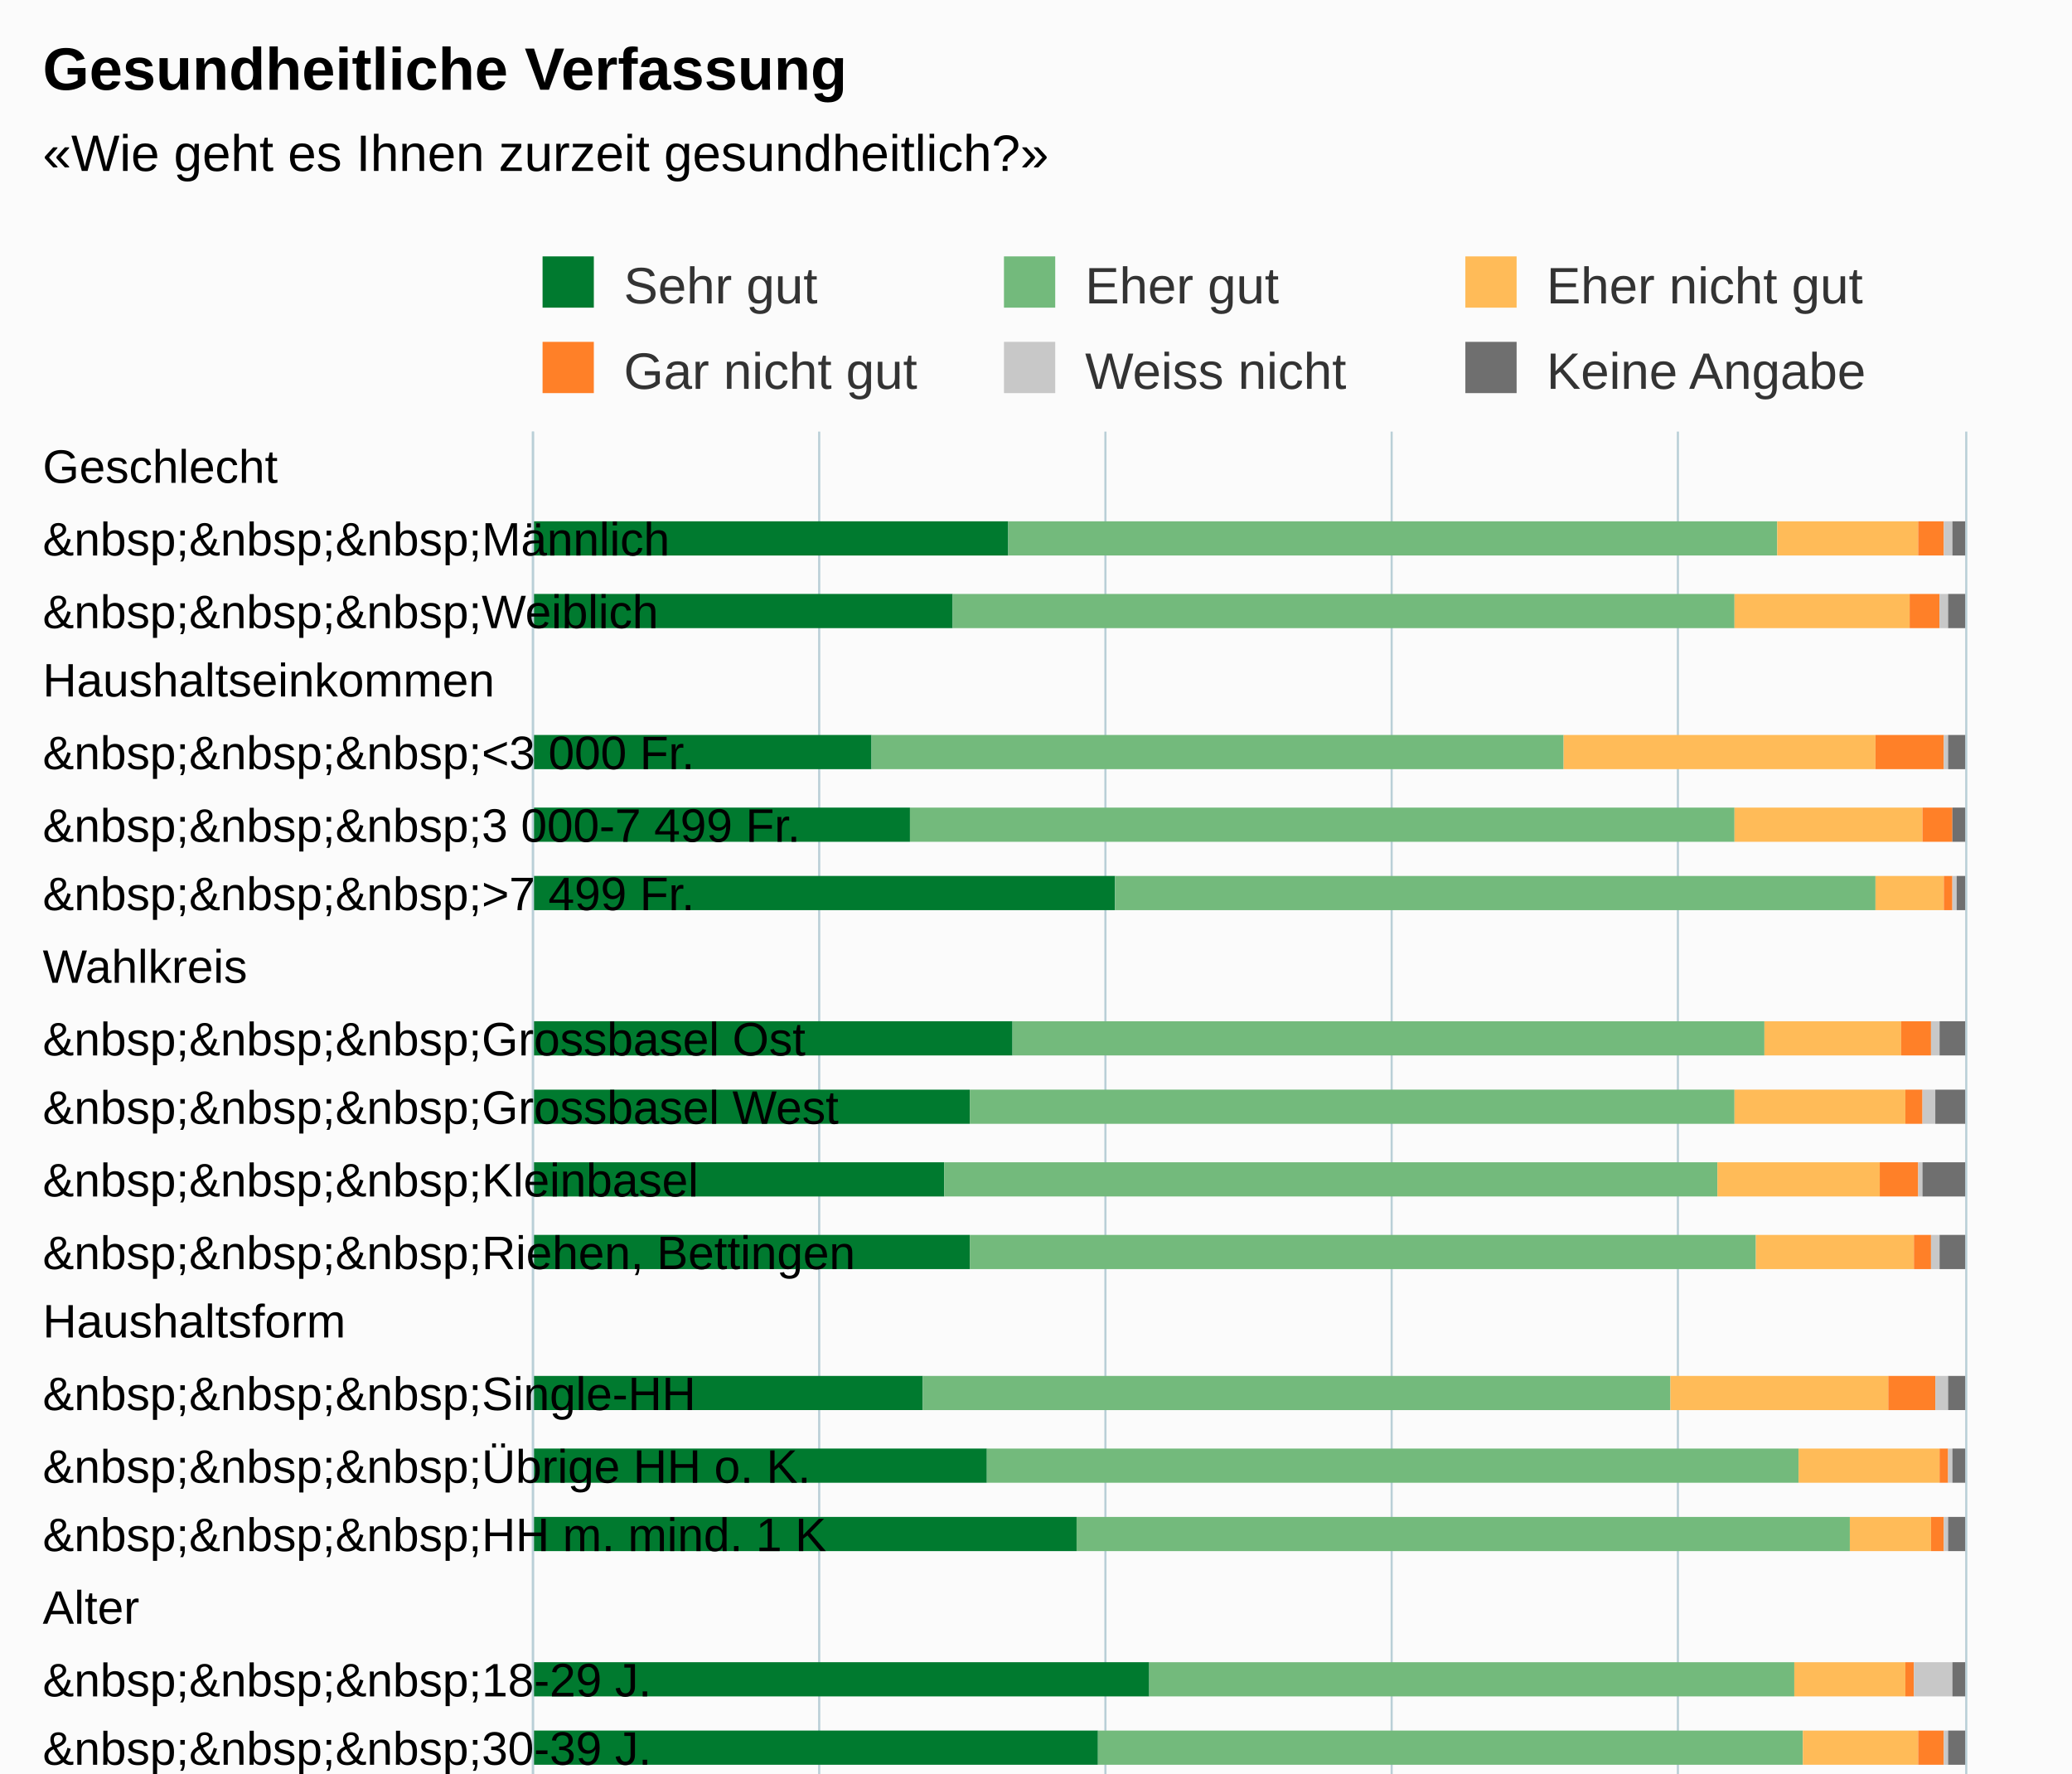
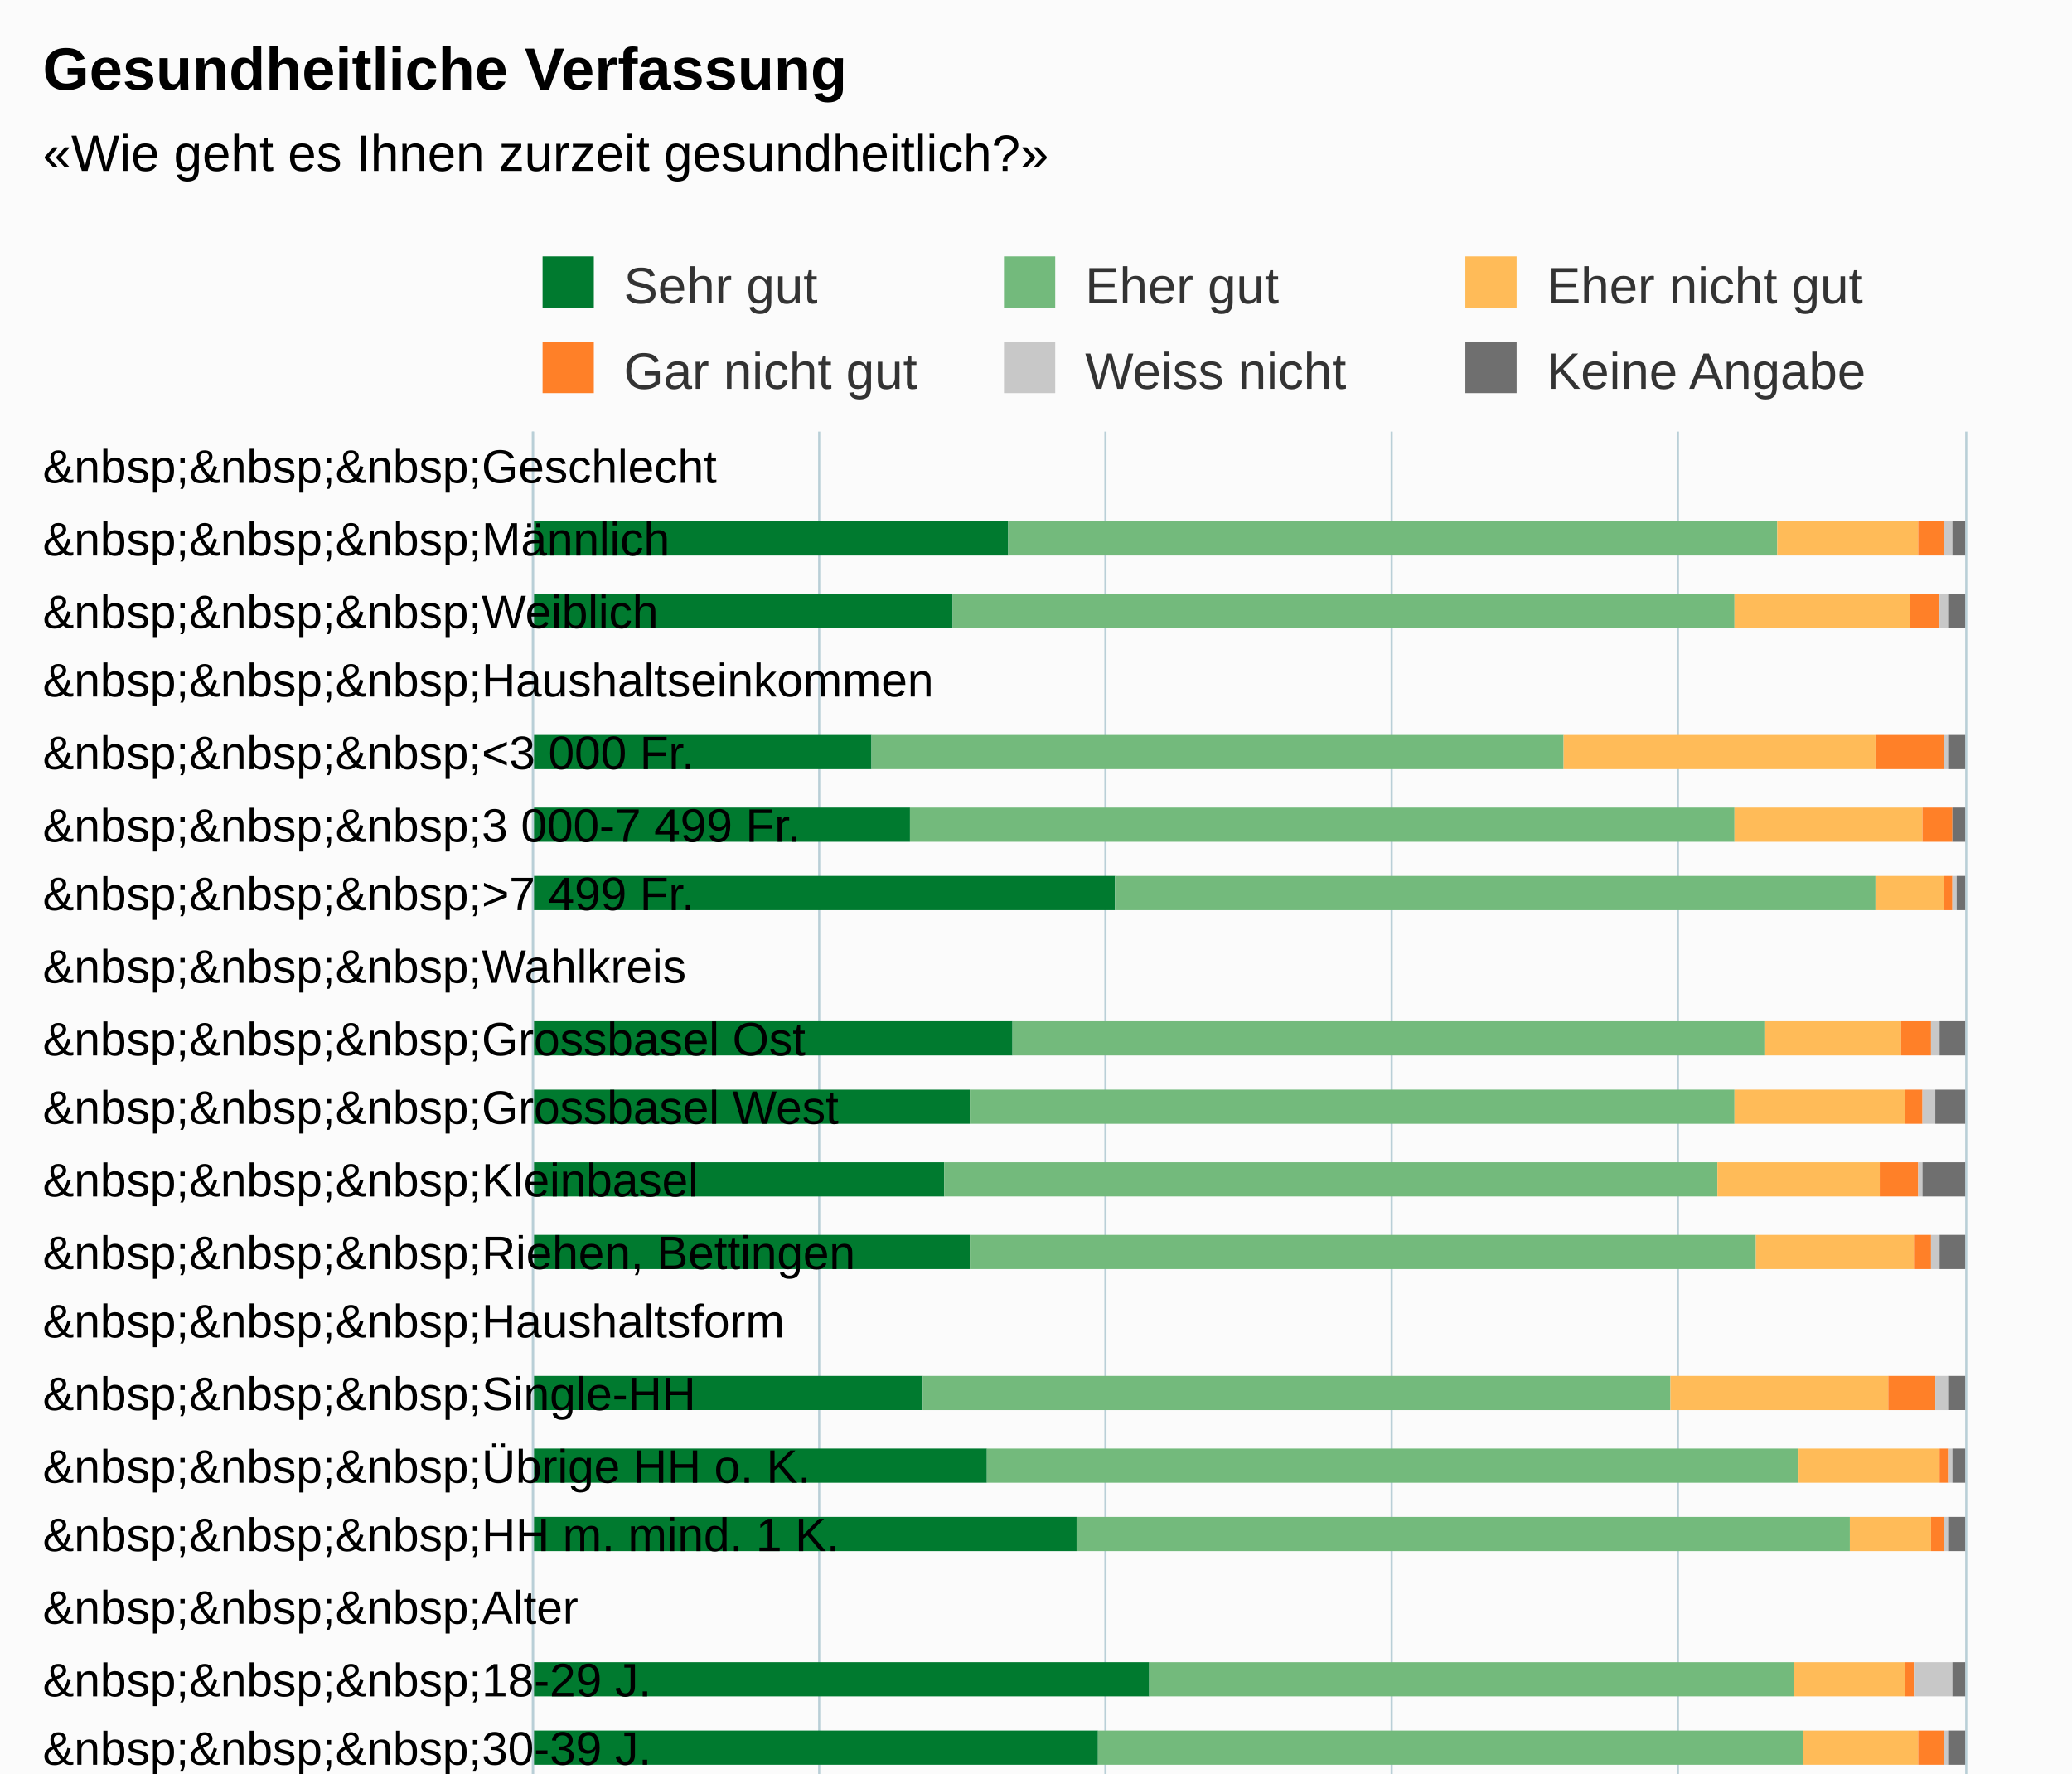
<svg xmlns="http://www.w3.org/2000/svg" version="1.1" class="highcharts-root" style="font-family:Arial;font-size:12px;" viewBox="0 0 485 415">
  <defs>
-     <clipPath id="highcharts-swom8q6-6">
+     <clipPath id="highcharts-v8vtbz7-6">
      <rect x="0" y="0" width="550" height="335" fill="none" />
    </clipPath>
-     <clipPath id="highcharts-swom8q6-7">
+     <clipPath id="highcharts-v8vtbz7-7">
      <rect x="0" y="0" width="550" height="335" fill="none" />
    </clipPath>
  </defs>
  <rect fill="#fbfbfb" class="highcharts-background" x="0" y="0" width="485" height="713" rx="0" ry="0" />
  <rect fill="none" class="highcharts-plot-background" x="125" y="101" width="335" height="550" />
  <g class="highcharts-pane-group" data-z-index="0" />
  <g class="highcharts-grid highcharts-xaxis-grid " data-z-index="1">
    <path fill="none" data-z-index="1" class="highcharts-grid-line" d="M 125 118.5 L 460 118.5" opacity="1" />
    <path fill="none" data-z-index="1" class="highcharts-grid-line" d="M 125 134.5 L 460 134.5" opacity="1" />
    <path fill="none" data-z-index="1" class="highcharts-grid-line" d="M 125 151.5 L 460 151.5" opacity="1" />
    <path fill="none" data-z-index="1" class="highcharts-grid-line" d="M 125 168.5 L 460 168.5" opacity="1" />
    <path fill="none" data-z-index="1" class="highcharts-grid-line" d="M 125 184.5 L 460 184.5" opacity="1" />
    <path fill="none" data-z-index="1" class="highcharts-grid-line" d="M 125 201.5 L 460 201.5" opacity="1" />
    <path fill="none" data-z-index="1" class="highcharts-grid-line" d="M 125 218.5 L 460 218.5" opacity="1" />
    <path fill="none" data-z-index="1" class="highcharts-grid-line" d="M 125 234.5 L 460 234.5" opacity="1" />
    <path fill="none" data-z-index="1" class="highcharts-grid-line" d="M 125 251.5 L 460 251.5" opacity="1" />
    <path fill="none" data-z-index="1" class="highcharts-grid-line" d="M 125 268.5 L 460 268.5" opacity="1" />
    <path fill="none" data-z-index="1" class="highcharts-grid-line" d="M 125 284.5 L 460 284.5" opacity="1" />
    <path fill="none" data-z-index="1" class="highcharts-grid-line" d="M 125 301.5 L 460 301.5" opacity="1" />
    <path fill="none" data-z-index="1" class="highcharts-grid-line" d="M 125 318.5 L 460 318.5" opacity="1" />
    <path fill="none" data-z-index="1" class="highcharts-grid-line" d="M 125 334.5 L 460 334.5" opacity="1" />
    <path fill="none" data-z-index="1" class="highcharts-grid-line" d="M 125 351.5 L 460 351.5" opacity="1" />
    <path fill="none" data-z-index="1" class="highcharts-grid-line" d="M 125 368.5 L 460 368.5" opacity="1" />
    <path fill="none" data-z-index="1" class="highcharts-grid-line" d="M 125 384.5 L 460 384.5" opacity="1" />
    <path fill="none" data-z-index="1" class="highcharts-grid-line" d="M 125 401.5 L 460 401.5" opacity="1" />
    <path fill="none" data-z-index="1" class="highcharts-grid-line" d="M 125 418.5 L 460 418.5" opacity="1" />
    <path fill="none" data-z-index="1" class="highcharts-grid-line" d="M 125 434.5 L 460 434.5" opacity="1" />
    <path fill="none" data-z-index="1" class="highcharts-grid-line" d="M 125 451.5 L 460 451.5" opacity="1" />
    <path fill="none" data-z-index="1" class="highcharts-grid-line" d="M 125 468.5 L 460 468.5" opacity="1" />
    <path fill="none" data-z-index="1" class="highcharts-grid-line" d="M 125 484.5 L 460 484.5" opacity="1" />
    <path fill="none" data-z-index="1" class="highcharts-grid-line" d="M 125 501.5 L 460 501.5" opacity="1" />
    <path fill="none" data-z-index="1" class="highcharts-grid-line" d="M 125 518.5 L 460 518.5" opacity="1" />
    <path fill="none" data-z-index="1" class="highcharts-grid-line" d="M 125 534.5 L 460 534.5" opacity="1" />
    <path fill="none" data-z-index="1" class="highcharts-grid-line" d="M 125 551.5 L 460 551.5" opacity="1" />
    <path fill="none" data-z-index="1" class="highcharts-grid-line" d="M 125 568.5 L 460 568.5" opacity="1" />
    <path fill="none" data-z-index="1" class="highcharts-grid-line" d="M 125 584.5 L 460 584.5" opacity="1" />
    <path fill="none" data-z-index="1" class="highcharts-grid-line" d="M 125 601.5 L 460 601.5" opacity="1" />
    <path fill="none" data-z-index="1" class="highcharts-grid-line" d="M 125 618.5 L 460 618.5" opacity="1" />
    <path fill="none" data-z-index="1" class="highcharts-grid-line" d="M 125 634.5 L 460 634.5" opacity="1" />
    <path fill="none" data-z-index="1" class="highcharts-grid-line" d="M 125 651.5 L 460 651.5" opacity="1" />
    <path fill="none" data-z-index="1" class="highcharts-grid-line" d="M 125 101.5 L 460 101.5" opacity="1" />
  </g>
  <g class="highcharts-grid highcharts-yaxis-grid " data-z-index="1">
    <path fill="none" stroke="#B9CFD7" stroke-width="0.5" data-z-index="1" class="highcharts-grid-line" d="M 124.75 101 L 124.75 651" opacity="1" />
    <path fill="none" stroke="#B9CFD7" stroke-width="0.5" data-z-index="1" class="highcharts-grid-line" d="M 191.75 101 L 191.75 651" opacity="1" />
    <path fill="none" stroke="#B9CFD7" stroke-width="0.5" data-z-index="1" class="highcharts-grid-line" d="M 258.75 101 L 258.75 651" opacity="1" />
    <path fill="none" stroke="#B9CFD7" stroke-width="0.5" data-z-index="1" class="highcharts-grid-line" d="M 325.75 101 L 325.75 651" opacity="1" />
    <path fill="none" stroke="#B9CFD7" stroke-width="0.5" data-z-index="1" class="highcharts-grid-line" d="M 392.75 101 L 392.75 651" opacity="1" />
    <path fill="none" stroke="#B9CFD7" stroke-width="0.5" data-z-index="1" class="highcharts-grid-line" d="M 460.25 101 L 460.25 651" opacity="1" />
  </g>
  <rect fill="none" class="highcharts-plot-border" data-z-index="1" x="125" y="101" width="335" height="550" />
  <g class="highcharts-axis highcharts-xaxis " data-z-index="2">
    <path fill="none" class="highcharts-axis-line" stroke="#B9CFD7" stroke-width="0.5" data-z-index="7" d="M 124.75 101 L 124.75 651" />
  </g>
  <g class="highcharts-axis highcharts-yaxis " data-z-index="2">
    <path fill="none" class="highcharts-axis-line" data-z-index="7" d="M 125 651 L 460 651" />
  </g>
  <g class="highcharts-series-group" data-z-index="3">
-     <g data-z-index="0.1" class="highcharts-series highcharts-series-0 highcharts-column-series " transform="translate(460,651) rotate(90) scale(-1,1) scale(1 1)" clip-path="url(#highcharts-swom8q6-7)">
+     <g data-z-index="0.1" class="highcharts-series highcharts-series-0 highcharts-column-series " transform="translate(460,651) rotate(90) scale(-1,1) scale(1 1)" clip-path="url(#highcharts-v8vtbz7-7)">
      <rect x="521" y="224" width="8" height="112" fill="#007A2F" class="highcharts-point" />
      <rect x="504" y="237" width="8" height="99" fill="#007A2F" class="highcharts-point" />
      <rect x="471" y="256" width="8" height="80" fill="#007A2F" class="highcharts-point" />
      <rect x="454" y="247" width="8" height="89" fill="#007A2F" class="highcharts-point" />
      <rect x="438" y="199" width="8" height="137" fill="#007A2F" class="highcharts-point" />
      <rect x="404" y="223" width="8" height="113" fill="#007A2F" class="highcharts-point" />
      <rect x="388" y="233" width="8" height="103" fill="#007A2F" class="highcharts-point" />
      <rect x="371" y="239" width="8" height="97" fill="#007A2F" class="highcharts-point" />
      <rect x="354" y="233" width="8" height="103" fill="#007A2F" class="highcharts-point" />
      <rect x="321" y="244" width="8" height="92" fill="#007A2F" class="highcharts-point" />
      <rect x="304" y="229" width="8" height="107" fill="#007A2F" class="highcharts-point" />
      <rect x="288" y="208" width="8" height="128" fill="#007A2F" class="highcharts-point" />
      <rect x="254" y="191" width="8" height="145" fill="#007A2F" class="highcharts-point" />
      <rect x="238" y="203" width="8" height="133" fill="#007A2F" class="highcharts-point" />
      <rect x="221" y="203" width="8" height="133" fill="#007A2F" class="highcharts-point" />
      <rect x="204" y="230" width="8" height="106" fill="#007A2F" class="highcharts-point" />
      <rect x="188" y="236" width="8" height="100" fill="#007A2F" class="highcharts-point" />
      <rect x="171" y="273" width="8" height="63" fill="#007A2F" class="highcharts-point" />
      <rect x="138" y="234" width="8" height="102" fill="#007A2F" class="highcharts-point" />
      <rect x="121" y="224" width="8" height="112" fill="#007A2F" class="highcharts-point" />
      <rect x="88" y="200" width="8" height="136" fill="#007A2F" class="highcharts-point" />
      <rect x="71" y="184" width="8" height="152" fill="#007A2F" class="highcharts-point" />
      <rect x="54" y="199" width="8" height="137" fill="#007A2F" class="highcharts-point" />
      <rect x="38" y="186" width="8" height="150" fill="#007A2F" class="highcharts-point" />
      <rect x="21" y="205" width="8" height="131" fill="#007A2F" class="highcharts-point" />
      <rect x="4" y="232" width="8" height="104" fill="#007A2F" class="highcharts-point" />
    </g>
    <g data-z-index="0.1" class="highcharts-markers highcharts-series-0 highcharts-column-series " transform="translate(460,651) rotate(90) scale(-1,1) scale(1 1)" clip-path="none" />
-     <g data-z-index="0.1" class="highcharts-series highcharts-series-1 highcharts-column-series " transform="translate(460,651) rotate(90) scale(-1,1) scale(1 1)" clip-path="url(#highcharts-swom8q6-7)">
+     <g data-z-index="0.1" class="highcharts-series highcharts-series-1 highcharts-column-series " transform="translate(460,651) rotate(90) scale(-1,1) scale(1 1)" clip-path="url(#highcharts-v8vtbz7-7)">
      <rect x="521" y="44" width="8" height="180" fill="#73BA7C" class="highcharts-point" />
      <rect x="504" y="54" width="8" height="183" fill="#73BA7C" class="highcharts-point" />
      <rect x="471" y="94" width="8" height="162" fill="#73BA7C" class="highcharts-point" />
      <rect x="454" y="54" width="8" height="193" fill="#73BA7C" class="highcharts-point" />
      <rect x="438" y="21" width="8" height="178" fill="#73BA7C" class="highcharts-point" />
      <rect x="404" y="47" width="8" height="176" fill="#73BA7C" class="highcharts-point" />
      <rect x="388" y="54" width="8" height="179" fill="#73BA7C" class="highcharts-point" />
      <rect x="371" y="58" width="8" height="181" fill="#73BA7C" class="highcharts-point" />
      <rect x="354" y="49" width="8" height="184" fill="#73BA7C" class="highcharts-point" />
      <rect x="321" y="69" width="8" height="175" fill="#73BA7C" class="highcharts-point" />
      <rect x="304" y="39" width="8" height="190" fill="#73BA7C" class="highcharts-point" />
      <rect x="288" y="27" width="8" height="181" fill="#73BA7C" class="highcharts-point" />
      <rect x="254" y="40" width="8" height="151" fill="#73BA7C" class="highcharts-point" />
      <rect x="238" y="38" width="8" height="165" fill="#73BA7C" class="highcharts-point" />
      <rect x="221" y="24" width="8" height="179" fill="#73BA7C" class="highcharts-point" />
      <rect x="204" y="51" width="8" height="179" fill="#73BA7C" class="highcharts-point" />
      <rect x="188" y="49" width="8" height="187" fill="#73BA7C" class="highcharts-point" />
      <rect x="171" y="70" width="8" height="203" fill="#73BA7C" class="highcharts-point" />
      <rect x="138" y="51" width="8" height="183" fill="#73BA7C" class="highcharts-point" />
      <rect x="121" y="53" width="8" height="171" fill="#73BA7C" class="highcharts-point" />
      <rect x="88" y="47" width="8" height="153" fill="#73BA7C" class="highcharts-point" />
      <rect x="71" y="39" width="8" height="145" fill="#73BA7C" class="highcharts-point" />
      <rect x="54" y="46" width="8" height="153" fill="#73BA7C" class="highcharts-point" />
      <rect x="38" y="42" width="8" height="144" fill="#73BA7C" class="highcharts-point" />
      <rect x="21" y="47" width="8" height="158" fill="#73BA7C" class="highcharts-point" />
      <rect x="4" y="53" width="8" height="179" fill="#73BA7C" class="highcharts-point" />
    </g>
    <g data-z-index="0.1" class="highcharts-markers highcharts-series-1 highcharts-column-series " transform="translate(460,651) rotate(90) scale(-1,1) scale(1 1)" clip-path="none" />
-     <g data-z-index="0.1" class="highcharts-series highcharts-series-2 highcharts-column-series " transform="translate(460,651) rotate(90) scale(-1,1) scale(1 1)" clip-path="url(#highcharts-swom8q6-7)">
+     <g data-z-index="0.1" class="highcharts-series highcharts-series-2 highcharts-column-series " transform="translate(460,651) rotate(90) scale(-1,1) scale(1 1)" clip-path="url(#highcharts-v8vtbz7-7)">
      <rect x="521" y="11" width="8" height="33" fill="#FFBB58" class="highcharts-point" />
      <rect x="504" y="13" width="8" height="41" fill="#FFBB58" class="highcharts-point" />
      <rect x="471" y="21" width="8" height="73" fill="#FFBB58" class="highcharts-point" />
      <rect x="454" y="10" width="8" height="44" fill="#FFBB58" class="highcharts-point" />
      <rect x="438" y="5" width="8" height="16" fill="#FFBB58" class="highcharts-point" />
      <rect x="404" y="15" width="8" height="32" fill="#FFBB58" class="highcharts-point" />
      <rect x="388" y="14" width="8" height="40" fill="#FFBB58" class="highcharts-point" />
      <rect x="371" y="20" width="8" height="38" fill="#FFBB58" class="highcharts-point" />
      <rect x="354" y="12" width="8" height="37" fill="#FFBB58" class="highcharts-point" />
      <rect x="321" y="18" width="8" height="51" fill="#FFBB58" class="highcharts-point" />
      <rect x="304" y="6" width="8" height="33" fill="#FFBB58" class="highcharts-point" />
      <rect x="288" y="8" width="8" height="19" fill="#FFBB58" class="highcharts-point" />
      <rect x="254" y="14" width="8" height="26" fill="#FFBB58" class="highcharts-point" />
      <rect x="238" y="11" width="8" height="27" fill="#FFBB58" class="highcharts-point" />
      <rect x="221" y="9" width="8" height="15" fill="#FFBB58" class="highcharts-point" />
      <rect x="204" y="13" width="8" height="38" fill="#FFBB58" class="highcharts-point" />
      <rect x="188" y="10" width="8" height="39" fill="#FFBB58" class="highcharts-point" />
      <rect x="171" y="11" width="8" height="59" fill="#FFBB58" class="highcharts-point" />
      <rect x="138" y="14" width="8" height="37" fill="#FFBB58" class="highcharts-point" />
      <rect x="121" y="15" width="8" height="38" fill="#FFBB58" class="highcharts-point" />
      <rect x="88" y="10" width="8" height="37" fill="#FFBB58" class="highcharts-point" />
      <rect x="71" y="6" width="8" height="33" fill="#FFBB58" class="highcharts-point" />
      <rect x="54" y="6" width="8" height="40" fill="#FFBB58" class="highcharts-point" />
      <rect x="38" y="9" width="8" height="33" fill="#FFBB58" class="highcharts-point" />
      <rect x="21" y="11" width="8" height="36" fill="#FFBB58" class="highcharts-point" />
      <rect x="4" y="16" width="8" height="37" fill="#FFBB58" class="highcharts-point" />
    </g>
    <g data-z-index="0.1" class="highcharts-markers highcharts-series-2 highcharts-column-series " transform="translate(460,651) rotate(90) scale(-1,1) scale(1 1)" clip-path="none" />
-     <g data-z-index="0.1" class="highcharts-series highcharts-series-3 highcharts-column-series " transform="translate(460,651) rotate(90) scale(-1,1) scale(1 1)" clip-path="url(#highcharts-swom8q6-7)">
+     <g data-z-index="0.1" class="highcharts-series highcharts-series-3 highcharts-column-series " transform="translate(460,651) rotate(90) scale(-1,1) scale(1 1)" clip-path="url(#highcharts-v8vtbz7-7)">
      <rect x="521" y="5" width="8" height="6" fill="#FF8028" class="highcharts-point" />
      <rect x="504" y="6" width="8" height="7" fill="#FF8028" class="highcharts-point" />
      <rect x="471" y="5" width="8" height="16" fill="#FF8028" class="highcharts-point" />
      <rect x="454" y="3" width="8" height="7" fill="#FF8028" class="highcharts-point" />
      <rect x="438" y="3" width="8" height="2" fill="#FF8028" class="highcharts-point" />
      <rect x="404" y="8" width="8" height="7" fill="#FF8028" class="highcharts-point" />
      <rect x="388" y="10" width="8" height="4" fill="#FF8028" class="highcharts-point" />
      <rect x="371" y="11" width="8" height="9" fill="#FF8028" class="highcharts-point" />
      <rect x="354" y="8" width="8" height="4" fill="#FF8028" class="highcharts-point" />
      <rect x="321" y="7" width="8" height="11" fill="#FF8028" class="highcharts-point" />
      <rect x="304" y="4" width="8" height="2" fill="#FF8028" class="highcharts-point" />
      <rect x="288" y="5" width="8" height="3" fill="#FF8028" class="highcharts-point" />
      <rect x="254" y="12" width="8" height="2" fill="#FF8028" class="highcharts-point" />
      <rect x="238" y="5" width="8" height="6" fill="#FF8028" class="highcharts-point" />
      <rect x="221" y="2" width="8" height="7" fill="#FF8028" class="highcharts-point" />
      <rect x="204" y="5" width="8" height="8" fill="#FF8028" class="highcharts-point" />
      <rect x="188" y="5" width="8" height="5" fill="#FF8028" class="highcharts-point" />
      <rect x="171" y="5" width="8" height="6" fill="#FF8028" class="highcharts-point" />
      <rect x="138" y="8" width="8" height="6" fill="#FF8028" class="highcharts-point" />
      <rect x="121" y="6" width="8" height="9" fill="#FF8028" class="highcharts-point" />
      <rect x="88" y="2" width="8" height="8" fill="#FF8028" class="highcharts-point" />
      <rect x="71" y="0" width="8" height="6" fill="#FF8028" class="highcharts-point" />
      <rect x="54" y="0" width="8" height="6" fill="#FF8028" class="highcharts-point" />
      <rect x="38" y="0" width="8" height="9" fill="#FF8028" class="highcharts-point" />
      <rect x="21" y="2" width="8" height="9" fill="#FF8028" class="highcharts-point" />
      <rect x="4" y="9" width="8" height="7" fill="#FF8028" class="highcharts-point" />
    </g>
    <g data-z-index="0.1" class="highcharts-markers highcharts-series-3 highcharts-column-series " transform="translate(460,651) rotate(90) scale(-1,1) scale(1 1)" clip-path="none" />
-     <g data-z-index="0.1" class="highcharts-series highcharts-series-4 highcharts-column-series " transform="translate(460,651) rotate(90) scale(-1,1) scale(1 1)" clip-path="url(#highcharts-swom8q6-7)">
+     <g data-z-index="0.1" class="highcharts-series highcharts-series-4 highcharts-column-series " transform="translate(460,651) rotate(90) scale(-1,1) scale(1 1)" clip-path="url(#highcharts-v8vtbz7-7)">
      <rect x="521" y="3" width="8" height="2" fill="#C8C8C8" class="highcharts-point" />
      <rect x="504" y="4" width="8" height="2" fill="#C8C8C8" class="highcharts-point" />
      <rect x="471" y="4" width="8" height="1" fill="#C8C8C8" class="highcharts-point" />
      <rect x="454" y="3" width="8" height="0" fill="#C8C8C8" class="highcharts-point" />
      <rect x="438" y="2" width="8" height="1" fill="#C8C8C8" class="highcharts-point" />
      <rect x="404" y="6" width="8" height="2" fill="#C8C8C8" class="highcharts-point" />
      <rect x="388" y="7" width="8" height="3" fill="#C8C8C8" class="highcharts-point" />
      <rect x="371" y="10" width="8" height="1" fill="#C8C8C8" class="highcharts-point" />
      <rect x="354" y="6" width="8" height="2" fill="#C8C8C8" class="highcharts-point" />
      <rect x="321" y="4" width="8" height="3" fill="#C8C8C8" class="highcharts-point" />
      <rect x="304" y="3" width="8" height="1" fill="#C8C8C8" class="highcharts-point" />
      <rect x="288" y="4" width="8" height="1" fill="#C8C8C8" class="highcharts-point" />
      <rect x="254" y="3" width="8" height="9" fill="#C8C8C8" class="highcharts-point" />
      <rect x="238" y="4" width="8" height="1" fill="#C8C8C8" class="highcharts-point" />
      <rect x="221" y="2" width="8" height="0" fill="#C8C8C8" class="highcharts-point" />
      <rect x="204" y="4" width="8" height="1" fill="#C8C8C8" class="highcharts-point" />
      <rect x="188" y="4" width="8" height="1" fill="#C8C8C8" class="highcharts-point" />
      <rect x="171" y="3" width="8" height="2" fill="#C8C8C8" class="highcharts-point" />
      <rect x="138" y="7" width="8" height="1" fill="#C8C8C8" class="highcharts-point" />
      <rect x="121" y="3" width="8" height="3" fill="#C8C8C8" class="highcharts-point" />
      <rect x="88" y="0" width="8" height="2" fill="#C8C8C8" class="highcharts-point" />
      <rect x="71" y="1" width="8" height="0" fill="#C8C8C8" class="highcharts-point" />
      <rect x="54" y="1" width="8" height="0" fill="#C8C8C8" class="highcharts-point" />
      <rect x="38" y="1" width="8" height="0" fill="#C8C8C8" class="highcharts-point" />
      <rect x="21" y="0" width="8" height="2" fill="#C8C8C8" class="highcharts-point" />
      <rect x="4" y="7" width="8" height="2" fill="#C8C8C8" class="highcharts-point" />
    </g>
    <g data-z-index="0.1" class="highcharts-markers highcharts-series-4 highcharts-column-series " transform="translate(460,651) rotate(90) scale(-1,1) scale(1 1)" clip-path="none" />
-     <g data-z-index="0.1" class="highcharts-series highcharts-series-5 highcharts-column-series " transform="translate(460,651) rotate(90) scale(-1,1) scale(1 1)" clip-path="url(#highcharts-swom8q6-7)">
+     <g data-z-index="0.1" class="highcharts-series highcharts-series-5 highcharts-column-series " transform="translate(460,651) rotate(90) scale(-1,1) scale(1 1)" clip-path="url(#highcharts-v8vtbz7-7)">
      <rect x="521" y="0" width="8" height="3" fill="#6F6F6F" class="highcharts-point" />
      <rect x="504" y="0" width="8" height="4" fill="#6F6F6F" class="highcharts-point" />
      <rect x="471" y="0" width="8" height="4" fill="#6F6F6F" class="highcharts-point" />
      <rect x="454" y="0" width="8" height="3" fill="#6F6F6F" class="highcharts-point" />
      <rect x="438" y="0" width="8" height="2" fill="#6F6F6F" class="highcharts-point" />
      <rect x="404" y="0" width="8" height="6" fill="#6F6F6F" class="highcharts-point" />
      <rect x="388" y="0" width="8" height="7" fill="#6F6F6F" class="highcharts-point" />
      <rect x="371" y="0" width="8" height="10" fill="#6F6F6F" class="highcharts-point" />
      <rect x="354" y="0" width="8" height="6" fill="#6F6F6F" class="highcharts-point" />
      <rect x="321" y="0" width="8" height="4" fill="#6F6F6F" class="highcharts-point" />
      <rect x="304" y="0" width="8" height="3" fill="#6F6F6F" class="highcharts-point" />
      <rect x="288" y="0" width="8" height="4" fill="#6F6F6F" class="highcharts-point" />
      <rect x="254" y="0" width="8" height="3" fill="#6F6F6F" class="highcharts-point" />
      <rect x="238" y="0" width="8" height="4" fill="#6F6F6F" class="highcharts-point" />
      <rect x="221" y="0" width="8" height="2" fill="#6F6F6F" class="highcharts-point" />
      <rect x="204" y="0" width="8" height="4" fill="#6F6F6F" class="highcharts-point" />
      <rect x="188" y="0" width="8" height="4" fill="#6F6F6F" class="highcharts-point" />
      <rect x="171" y="0" width="8" height="3" fill="#6F6F6F" class="highcharts-point" />
      <rect x="138" y="0" width="8" height="7" fill="#6F6F6F" class="highcharts-point" />
      <rect x="121" y="0" width="8" height="3" fill="#6F6F6F" class="highcharts-point" />
      <rect x="88" y="1" width="8" height="0" fill="#6F6F6F" class="highcharts-point" />
      <rect x="71" y="1" width="8" height="0" fill="#6F6F6F" class="highcharts-point" />
      <rect x="54" y="1" width="8" height="0" fill="#6F6F6F" class="highcharts-point" />
      <rect x="38" y="1" width="8" height="0" fill="#6F6F6F" class="highcharts-point" />
      <rect x="21" y="1" width="8" height="0" fill="#6F6F6F" class="highcharts-point" />
      <rect x="4" y="0" width="8" height="7" fill="#6F6F6F" class="highcharts-point" />
    </g>
    <g data-z-index="0.1" class="highcharts-markers highcharts-series-5 highcharts-column-series " transform="translate(460,651) rotate(90) scale(-1,1) scale(1 1)" clip-path="none" />
  </g>
  <text x="10" text-anchor="start" class="highcharts-title" data-z-index="4" style="color:#000000;font-size:14px;font-weight:bold;fill:#000000;" y="21">
    <tspan>Gesundheitliche Verfassung</tspan>
  </text>
  <text x="10" text-anchor="start" class="highcharts-subtitle" data-z-index="4" style="color:#000000;font-size:12px;fill:#000000;" y="40">
    <tspan>«Wie geht es Ihnen zurzeit gesundheitlich?»</tspan>
  </text>
  <g class="highcharts-legend" data-z-index="7" transform="translate(120,56)">
    <rect fill="none" class="highcharts-legend-box" rx="0" ry="0" x="0" y="0" width="324" height="45" visibility="visible" />
    <g data-z-index="1">
      <g>
        <g class="highcharts-legend-item highcharts-column-series highcharts-color-undefined highcharts-series-0" data-z-index="1" transform="translate(5,0)">
          <text x="21" style="color:#333333;font-size:12px;font-weight:normal;cursor:pointer;fill:#333333;" text-anchor="start" data-z-index="2" y="15">
            <tspan>Sehr gut</tspan>
          </text>
          <rect x="2" y="4" width="12" height="12" fill="#007A2F" class="highcharts-point" data-z-index="3" />
        </g>
        <g class="highcharts-legend-item highcharts-column-series highcharts-color-undefined highcharts-series-1" data-z-index="1" transform="translate(113,0)">
          <text x="21" y="15" style="color:#333333;font-size:12px;font-weight:normal;cursor:pointer;fill:#333333;" text-anchor="start" data-z-index="2">
            <tspan>Eher gut</tspan>
          </text>
          <rect x="2" y="4" width="12" height="12" fill="#73BA7C" class="highcharts-point" data-z-index="3" />
        </g>
        <g class="highcharts-legend-item highcharts-column-series highcharts-color-undefined highcharts-series-2" data-z-index="1" transform="translate(221,0)">
          <text x="21" y="15" style="color:#333333;font-size:12px;font-weight:normal;cursor:pointer;fill:#333333;" text-anchor="start" data-z-index="2">
            <tspan>Eher nicht gut</tspan>
          </text>
          <rect x="2" y="4" width="12" height="12" fill="#FFBB58" class="highcharts-point" data-z-index="3" />
        </g>
        <g class="highcharts-legend-item highcharts-column-series highcharts-color-undefined highcharts-series-3" data-z-index="1" transform="translate(5,20)">
          <text x="21" y="15" style="color:#333333;font-size:12px;font-weight:normal;cursor:pointer;fill:#333333;" text-anchor="start" data-z-index="2">
            <tspan>Gar nicht gut</tspan>
          </text>
          <rect x="2" y="4" width="12" height="12" fill="#FF8028" class="highcharts-point" data-z-index="3" />
        </g>
        <g class="highcharts-legend-item highcharts-column-series highcharts-color-undefined highcharts-series-4" data-z-index="1" transform="translate(113,20)">
          <text x="21" y="15" style="color:#333333;font-size:12px;font-weight:normal;cursor:pointer;fill:#333333;" text-anchor="start" data-z-index="2">
            <tspan>Weiss nicht</tspan>
          </text>
          <rect x="2" y="4" width="12" height="12" fill="#C8C8C8" class="highcharts-point" data-z-index="3" />
        </g>
        <g class="highcharts-legend-item highcharts-column-series highcharts-color-undefined highcharts-series-5" data-z-index="1" transform="translate(221,20)">
          <text x="21" y="15" style="color:#333333;font-size:12px;font-weight:normal;cursor:pointer;fill:#333333;" text-anchor="start" data-z-index="2">
            <tspan>Keine Angabe</tspan>
          </text>
          <rect x="2" y="4" width="12" height="12" fill="#6F6F6F" class="highcharts-point" data-z-index="3" />
        </g>
      </g>
    </g>
  </g>
  <g class="highcharts-axis-labels highcharts-xaxis-labels " data-z-index="7">
    <text x="10" style="color:#000000;cursor:default;font-size:11px;white-space:nowrap;fill:#000000;" text-anchor="start" transform="translate(0,0)" y="113" opacity="1">
-       <tspan>Geschlecht</tspan>
+       <tspan>&amp;nbsp;&amp;nbsp;&amp;nbsp;Geschlecht</tspan>
    </text>
    <text x="10" style="color:#000000;cursor:default;font-size:11px;white-space:nowrap;fill:#000000;" text-anchor="start" transform="translate(0,0)" y="130" opacity="1">
      <tspan>&amp;nbsp;&amp;nbsp;&amp;nbsp;Männlich</tspan>
    </text>
    <text x="10" style="color:#000000;cursor:default;font-size:11px;white-space:nowrap;fill:#000000;" text-anchor="start" transform="translate(0,0)" y="147" opacity="1">
      <tspan>&amp;nbsp;&amp;nbsp;&amp;nbsp;Weiblich</tspan>
    </text>
    <text x="10" style="color:#000000;cursor:default;font-size:11px;white-space:nowrap;fill:#000000;" text-anchor="start" transform="translate(0,0)" y="163" opacity="1">
-       <tspan>Haushaltseinkommen</tspan>
+       <tspan>&amp;nbsp;&amp;nbsp;&amp;nbsp;Haushaltseinkommen</tspan>
    </text>
    <text x="10" style="color:#000000;cursor:default;font-size:11px;white-space:nowrap;fill:#000000;" text-anchor="start" transform="translate(0,0)" y="180" opacity="1">
      <tspan>&amp;nbsp;&amp;nbsp;&amp;nbsp;&lt;3 000 Fr.</tspan>
    </text>
    <text x="10" style="color:#000000;cursor:default;font-size:11px;white-space:nowrap;fill:#000000;" text-anchor="start" transform="translate(0,0)" y="197" opacity="1">
      <tspan>&amp;nbsp;&amp;nbsp;&amp;nbsp;3 000-7 499 Fr.</tspan>
    </text>
    <text x="10" style="color:#000000;cursor:default;font-size:11px;white-space:nowrap;fill:#000000;" text-anchor="start" transform="translate(0,0)" y="213" opacity="1">
      <tspan>&amp;nbsp;&amp;nbsp;&amp;nbsp;&gt;7 499 Fr.</tspan>
    </text>
    <text x="10" style="color:#000000;cursor:default;font-size:11px;white-space:nowrap;fill:#000000;" text-anchor="start" transform="translate(0,0)" y="230" opacity="1">
-       <tspan>Wahlkreis</tspan>
+       <tspan>&amp;nbsp;&amp;nbsp;&amp;nbsp;Wahlkreis</tspan>
    </text>
    <text x="10" style="color:#000000;cursor:default;font-size:11px;white-space:nowrap;fill:#000000;" text-anchor="start" transform="translate(0,0)" y="247" opacity="1">
      <tspan>&amp;nbsp;&amp;nbsp;&amp;nbsp;Grossbasel Ost</tspan>
    </text>
    <text x="10" style="color:#000000;cursor:default;font-size:11px;white-space:nowrap;fill:#000000;" text-anchor="start" transform="translate(0,0)" y="263" opacity="1">
      <tspan>&amp;nbsp;&amp;nbsp;&amp;nbsp;Grossbasel West</tspan>
    </text>
    <text x="10" style="color:#000000;cursor:default;font-size:11px;white-space:nowrap;fill:#000000;" text-anchor="start" transform="translate(0,0)" y="280" opacity="1">
      <tspan>&amp;nbsp;&amp;nbsp;&amp;nbsp;Kleinbasel</tspan>
    </text>
    <text x="10" style="color:#000000;cursor:default;font-size:11px;white-space:nowrap;fill:#000000;" text-anchor="start" transform="translate(0,0)" y="297" opacity="1">
      <tspan>&amp;nbsp;&amp;nbsp;&amp;nbsp;Riehen, Bettingen</tspan>
    </text>
    <text x="10" style="color:#000000;cursor:default;font-size:11px;white-space:nowrap;fill:#000000;" text-anchor="start" transform="translate(0,0)" y="313" opacity="1">
-       <tspan>Haushaltsform</tspan>
+       <tspan>&amp;nbsp;&amp;nbsp;&amp;nbsp;Haushaltsform</tspan>
    </text>
    <text x="10" style="color:#000000;cursor:default;font-size:11px;white-space:nowrap;fill:#000000;" text-anchor="start" transform="translate(0,0)" y="330" opacity="1">
      <tspan>&amp;nbsp;&amp;nbsp;&amp;nbsp;Single-HH</tspan>
    </text>
    <text x="10" style="color:#000000;cursor:default;font-size:11px;white-space:nowrap;fill:#000000;" text-anchor="start" transform="translate(0,0)" y="347" opacity="1">
      <tspan>&amp;nbsp;&amp;nbsp;&amp;nbsp;Übrige HH o. K.</tspan>
    </text>
    <text x="10" style="color:#000000;cursor:default;font-size:11px;white-space:nowrap;fill:#000000;" text-anchor="start" transform="translate(0,0)" y="363" opacity="1">
-       <tspan>&amp;nbsp;&amp;nbsp;&amp;nbsp;HH m. mind. 1 K</tspan>
+       <tspan>&amp;nbsp;&amp;nbsp;&amp;nbsp;HH m. mind. 1 K.</tspan>
    </text>
    <text x="10" style="color:#000000;cursor:default;font-size:11px;white-space:nowrap;fill:#000000;" text-anchor="start" transform="translate(0,0)" y="380" opacity="1">
-       <tspan>Alter</tspan>
+       <tspan>&amp;nbsp;&amp;nbsp;&amp;nbsp;Alter</tspan>
    </text>
    <text x="10" style="color:#000000;cursor:default;font-size:11px;white-space:nowrap;fill:#000000;" text-anchor="start" transform="translate(0,0)" y="397" opacity="1">
      <tspan>&amp;nbsp;&amp;nbsp;&amp;nbsp;18-29 J.</tspan>
    </text>
    <text x="10" style="color:#000000;cursor:default;font-size:11px;white-space:nowrap;fill:#000000;" text-anchor="start" transform="translate(0,0)" y="413" opacity="1">
      <tspan>&amp;nbsp;&amp;nbsp;&amp;nbsp;30-39 J.</tspan>
    </text>
    <text x="10" style="color:#000000;cursor:default;font-size:11px;white-space:nowrap;fill:#000000;" text-anchor="start" transform="translate(0,0)" y="430" opacity="1">
      <tspan>&amp;nbsp;&amp;nbsp;&amp;nbsp;40-49 J.</tspan>
    </text>
    <text x="10" style="color:#000000;cursor:default;font-size:11px;white-space:nowrap;fill:#000000;" text-anchor="start" transform="translate(0,0)" y="447" opacity="1">
      <tspan>&amp;nbsp;&amp;nbsp;&amp;nbsp;50-59 J.</tspan>
    </text>
    <text x="10" style="color:#000000;cursor:default;font-size:11px;white-space:nowrap;fill:#000000;" text-anchor="start" transform="translate(0,0)" y="463" opacity="1">
      <tspan>&amp;nbsp;&amp;nbsp;&amp;nbsp;60-69 J.</tspan>
    </text>
    <text x="10" style="color:#000000;cursor:default;font-size:11px;white-space:nowrap;fill:#000000;" text-anchor="start" transform="translate(0,0)" y="480" opacity="1">
      <tspan>&amp;nbsp;&amp;nbsp;&amp;nbsp;&gt;69 J.</tspan>
    </text>
    <text x="10" style="color:#000000;cursor:default;font-size:11px;white-space:nowrap;fill:#000000;" text-anchor="start" transform="translate(0,0)" y="497" opacity="1">
-       <tspan>Staatsangehörigkeit</tspan>
+       <tspan>&amp;nbsp;&amp;nbsp;&amp;nbsp;Staatsangehörigkeit</tspan>
    </text>
    <text x="10" style="color:#000000;cursor:default;font-size:11px;white-space:nowrap;fill:#000000;" text-anchor="start" transform="translate(0,0)" y="513" opacity="1">
      <tspan>&amp;nbsp;&amp;nbsp;&amp;nbsp;Schweiz</tspan>
    </text>
    <text x="10" style="color:#000000;cursor:default;font-size:11px;white-space:nowrap;fill:#000000;" text-anchor="start" transform="translate(0,0)" y="530" opacity="1">
      <tspan>&amp;nbsp;&amp;nbsp;&amp;nbsp;Ausland</tspan>
    </text>
    <text x="10" style="color:#000000;cursor:default;font-size:11px;white-space:nowrap;fill:#000000;" text-anchor="start" transform="translate(0,0)" y="547" opacity="1">
-       <tspan>Befragungsjahr</tspan>
+       <tspan>&amp;nbsp;&amp;nbsp;&amp;nbsp;Befragungsjahr</tspan>
    </text>
    <text x="10" style="color:#000000;cursor:default;font-size:11px;white-space:nowrap;fill:#000000;" text-anchor="start" transform="translate(0,0)" y="563" opacity="1">
      <tspan>&amp;nbsp;&amp;nbsp;&amp;nbsp;2003</tspan>
    </text>
    <text x="10" style="color:#000000;cursor:default;font-size:11px;white-space:nowrap;fill:#000000;" text-anchor="start" transform="translate(0,0)" y="580" opacity="1">
      <tspan>&amp;nbsp;&amp;nbsp;&amp;nbsp;2005</tspan>
    </text>
    <text x="10" style="color:#000000;cursor:default;font-size:11px;white-space:nowrap;fill:#000000;" text-anchor="start" transform="translate(0,0)" y="597" opacity="1">
      <tspan>&amp;nbsp;&amp;nbsp;&amp;nbsp;2007</tspan>
    </text>
    <text x="10" style="color:#000000;cursor:default;font-size:11px;white-space:nowrap;fill:#000000;" text-anchor="start" transform="translate(0,0)" y="613" opacity="1">
      <tspan>&amp;nbsp;&amp;nbsp;&amp;nbsp;2011</tspan>
    </text>
    <text x="10" style="color:#000000;cursor:default;font-size:11px;white-space:nowrap;fill:#000000;" text-anchor="start" transform="translate(0,0)" y="630" opacity="1">
      <tspan>&amp;nbsp;&amp;nbsp;&amp;nbsp;2015</tspan>
    </text>
    <text x="10" style="color:#000000;cursor:default;font-size:11px;white-space:nowrap;fill:#000000;" text-anchor="start" transform="translate(0,0)" y="647" opacity="1">
      <tspan>&amp;nbsp;&amp;nbsp;&amp;nbsp;2019</tspan>
    </text>
  </g>
  <g class="highcharts-axis-labels highcharts-yaxis-labels " data-z-index="7">
    <text x="125" style="color:#000000;cursor:default;font-size:11px;fill:#000000;" text-anchor="middle" transform="translate(0,0)" y="670" opacity="1">0%</text>
    <text x="192" style="color:#000000;cursor:default;font-size:11px;fill:#000000;" text-anchor="middle" transform="translate(0,0)" y="670" opacity="1">20%</text>
    <text x="259" style="color:#000000;cursor:default;font-size:11px;fill:#000000;" text-anchor="middle" transform="translate(0,0)" y="670" opacity="1">40%</text>
    <text x="326" style="color:#000000;cursor:default;font-size:11px;fill:#000000;" text-anchor="middle" transform="translate(0,0)" y="670" opacity="1">60%</text>
    <text x="393" style="color:#000000;cursor:default;font-size:11px;fill:#000000;" text-anchor="middle" transform="translate(0,0)" y="670" opacity="1">80%</text>
    <text x="460" style="color:#000000;cursor:default;font-size:11px;fill:#000000;" text-anchor="middle" transform="translate(0,0)" y="670" opacity="1">100%</text>
  </g>
  <text x="10" class="highcharts-credits" text-anchor="start" data-z-index="8" style="cursor:default;color:#000000;font-size:10px;fill:#000000;" y="688">
    <tspan>Quelle: Statistisches Amt Basel-Stadt, kantonale Bevölkerungsbefragung.</tspan>
    <tspan x="10" dy="13">Zuletzt geändert: 2019-11-25</tspan>
  </text>
</svg>
